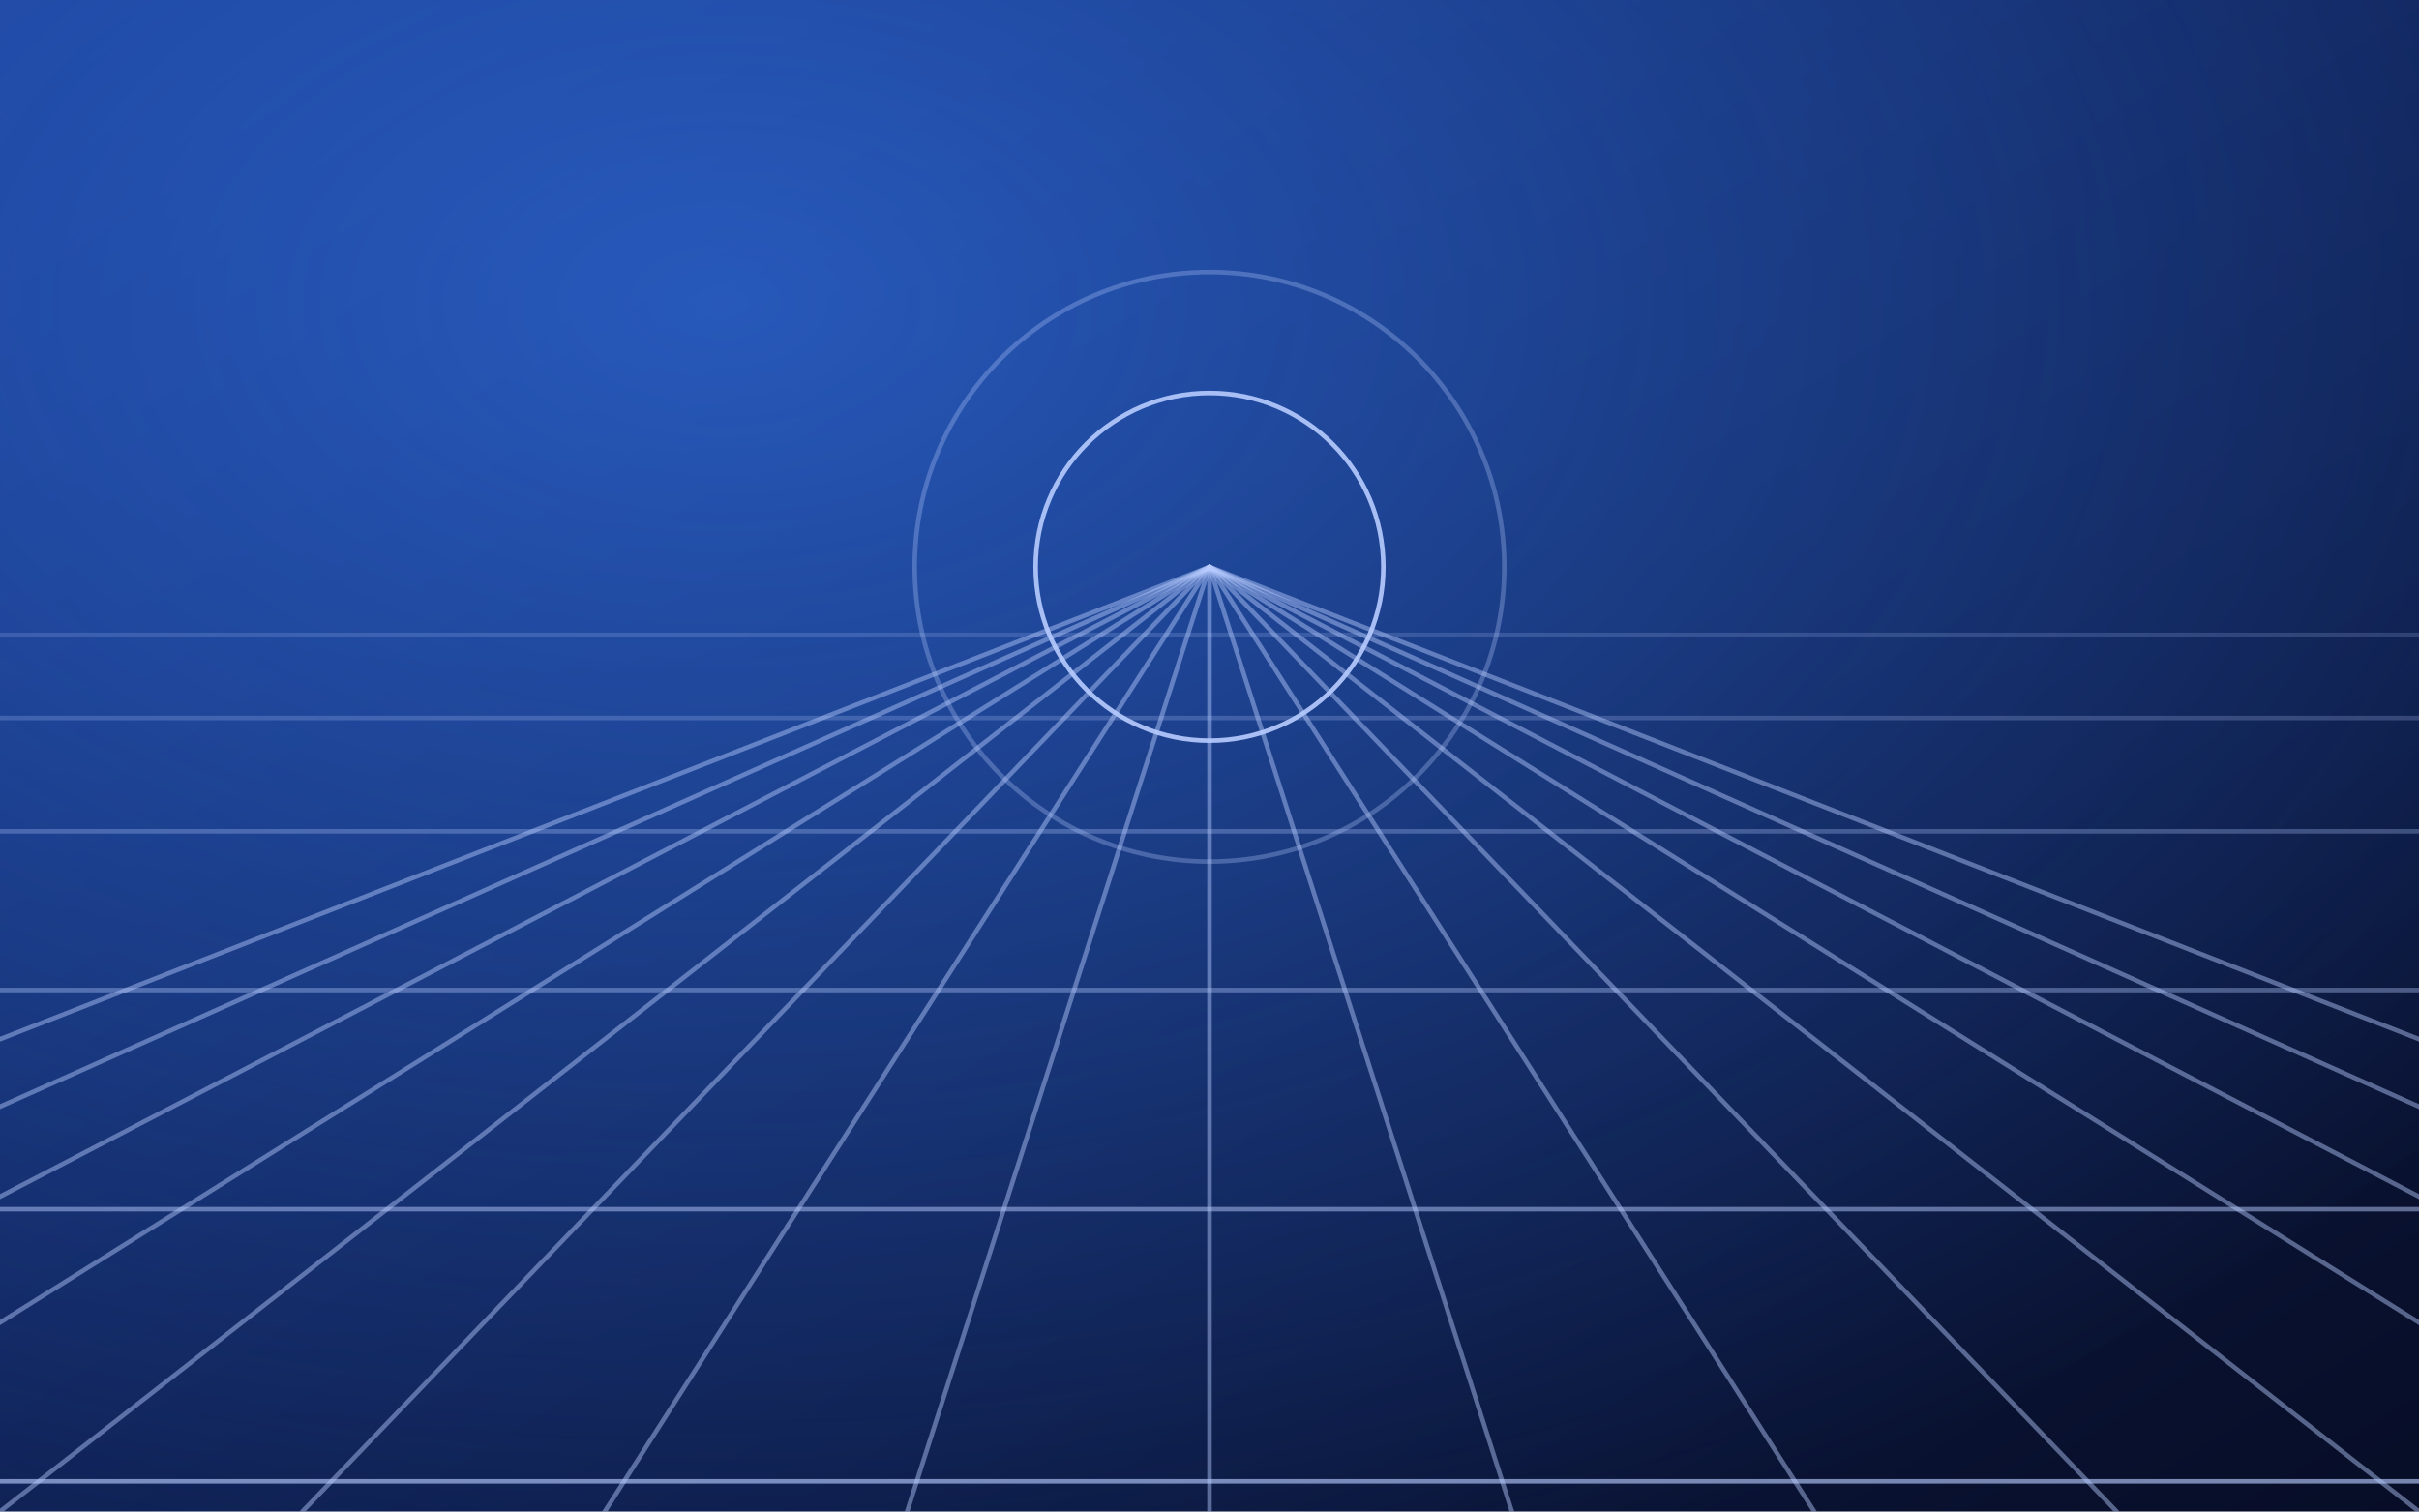
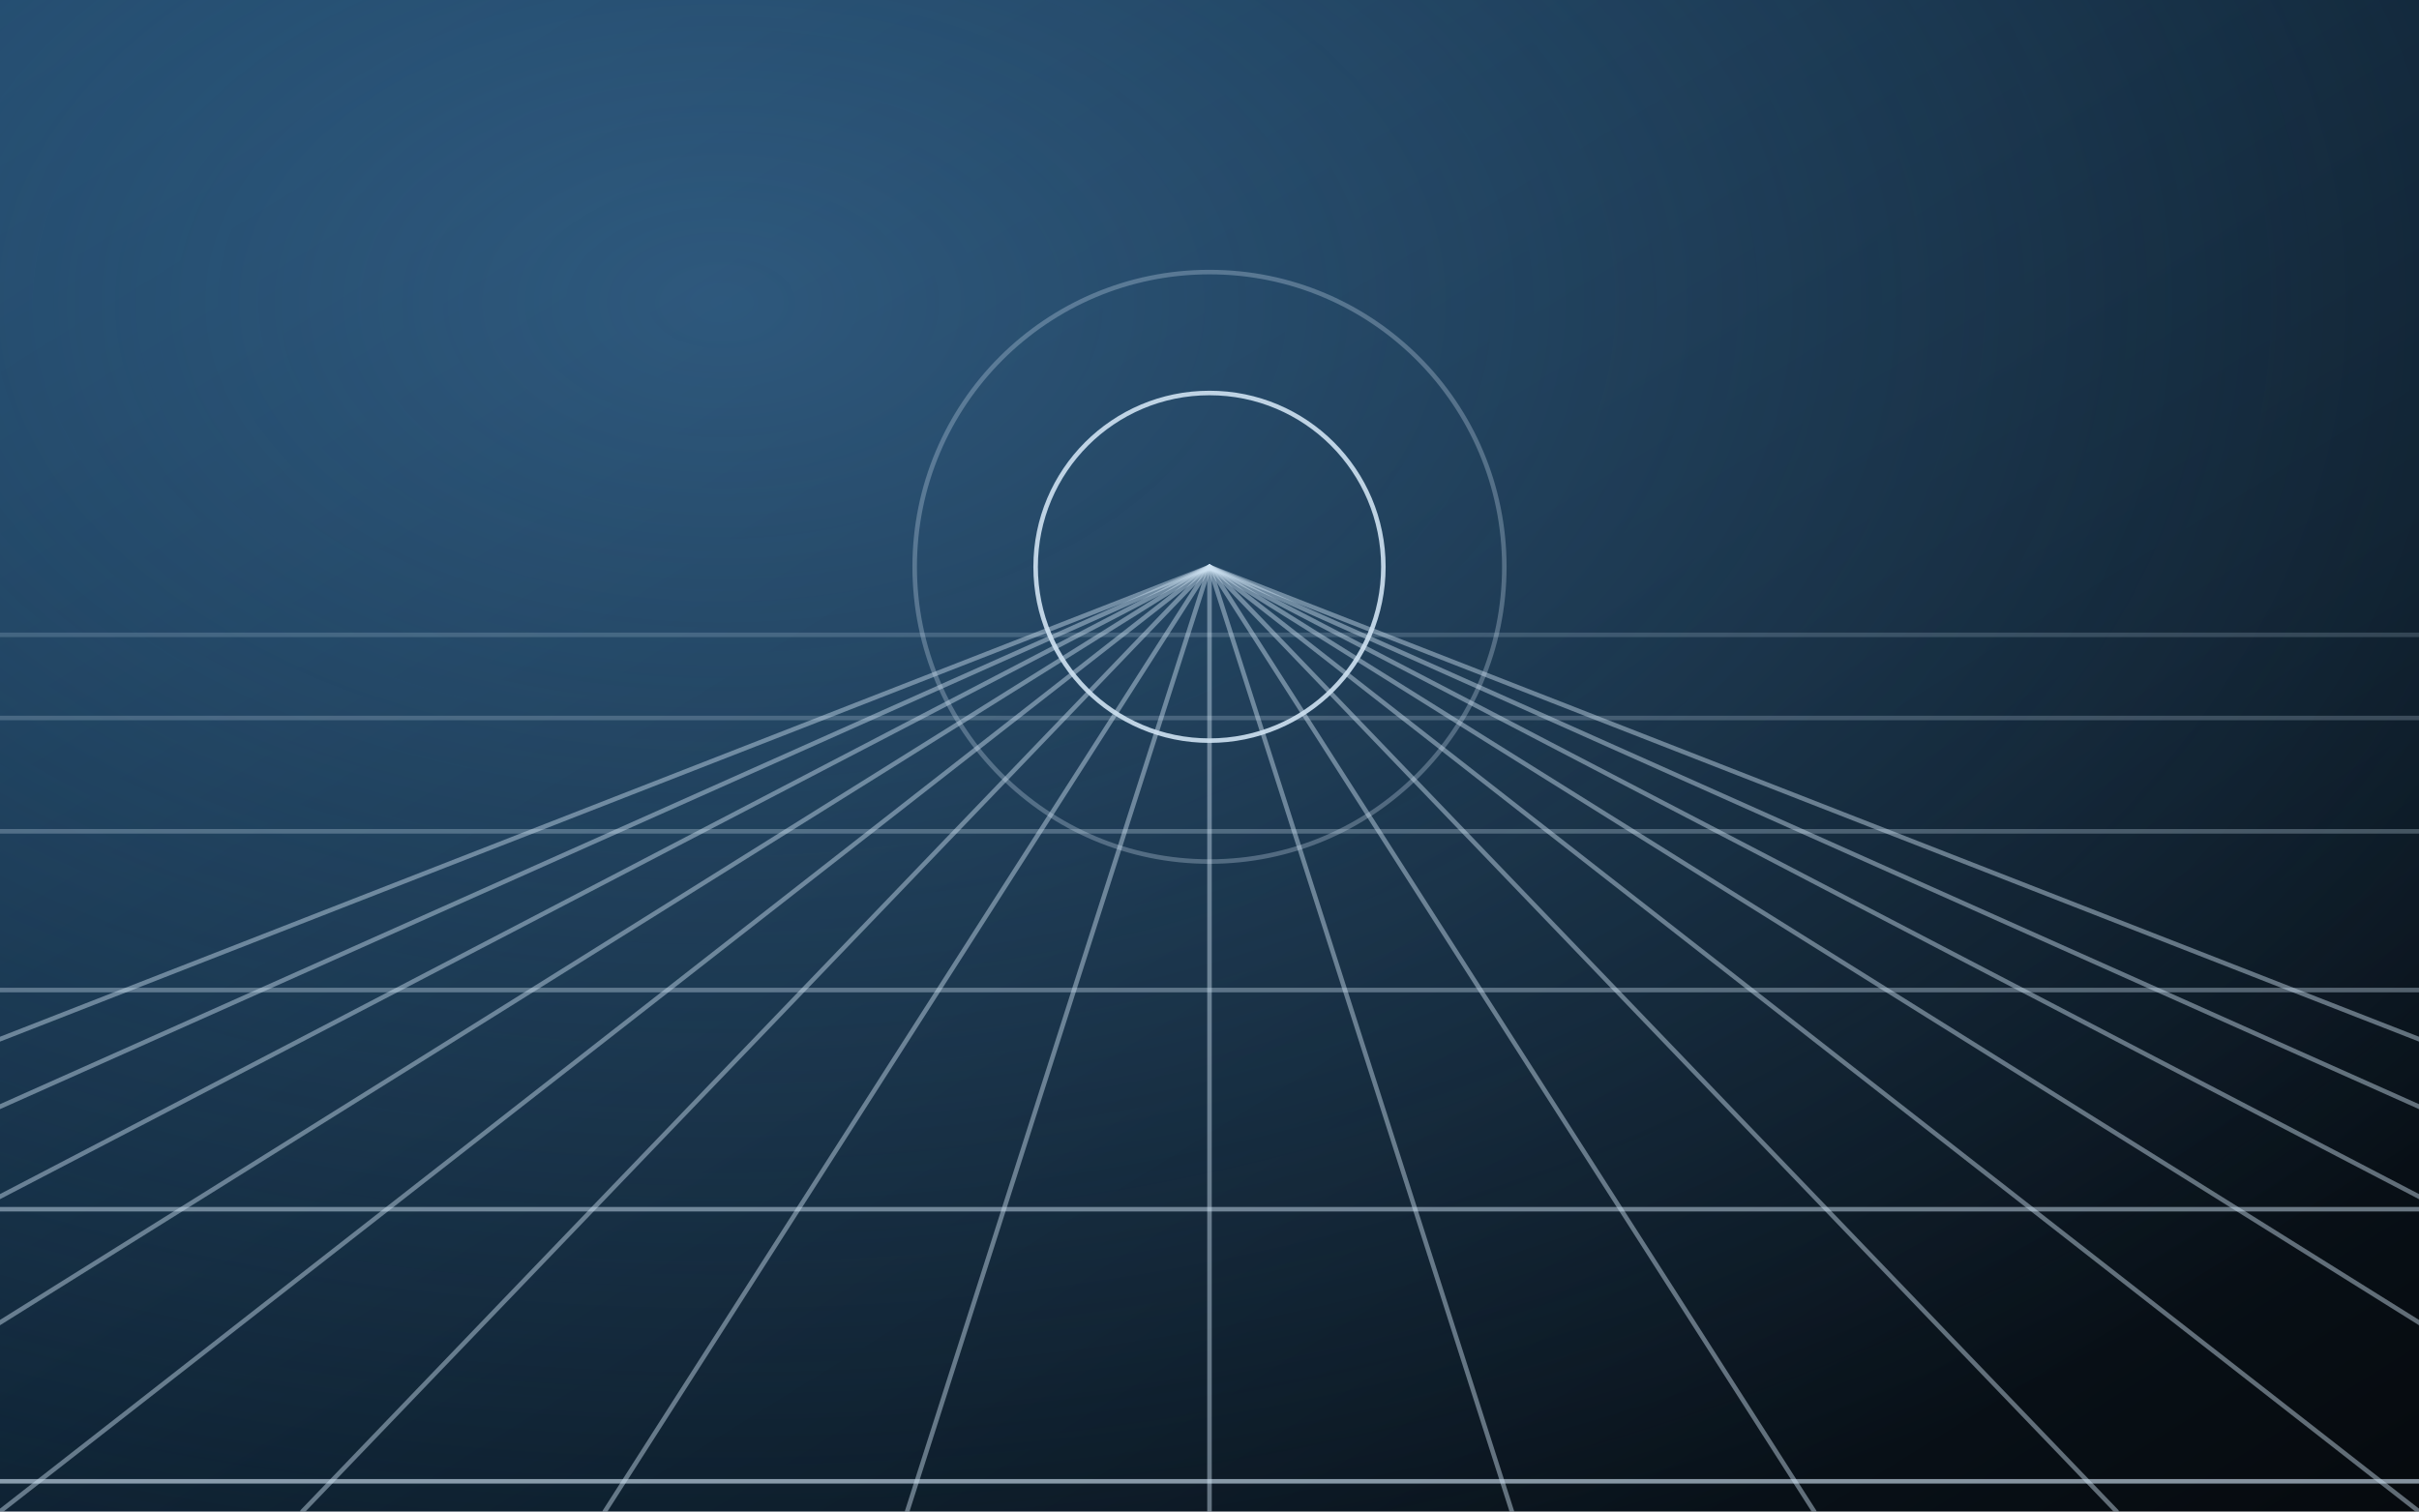
<svg xmlns="http://www.w3.org/2000/svg" viewBox="0 0 640 400" preserveAspectRatio="xMidYMid slice">
  <defs>
    <linearGradient id="g" x1="0" y1="0" x2="1" y2="1">
-       <stop offset="0" stop-color="#16327d" />
-       <stop offset="1" stop-color="#070d26" />
+       <stop offset="0" stop-color="#143652" />
+       <stop offset="1" stop-color="#060a0e" />
    </linearGradient>
    <radialGradient id="r" cx=".3" cy=".2" r=".9">
-       <stop offset="0" stop-color="#3880ff" stop-opacity=".55" />
-       <stop offset="1" stop-color="#3880ff" stop-opacity="0" />
+       <stop offset="0" stop-color="#5797cf" stop-opacity=".42" />
+       <stop offset="1" stop-color="#5797cf" stop-opacity="0" />
    </radialGradient>
  </defs>
  <rect width="640" height="400" fill="url(#g)" />
  <rect width="640" height="400" fill="url(#r)" />
-   <g fill="none" stroke="#b7ccff" stroke-width="1.2" stroke-linecap="round" stroke-linejoin="round">
+   <g fill="none" stroke="#cfe2f2" stroke-width="1.2" stroke-linecap="round" stroke-linejoin="round">
    <path d="M-320 400 320 150" opacity=".45" />
    <path d="M-240 400 320 150" opacity=".45" />
    <path d="M-160 400 320 150" opacity=".45" />
    <path d="M-80 400 320 150" opacity=".45" />
    <path d="M0 400 320 150" opacity=".45" />
    <path d="M80 400 320 150" opacity=".45" />
    <path d="M160 400 320 150" opacity=".45" />
    <path d="M240 400 320 150" opacity=".45" />
    <path d="M320 400 320 150" opacity=".45" />
    <path d="M400 400 320 150" opacity=".45" />
    <path d="M480 400 320 150" opacity=".45" />
    <path d="M560 400 320 150" opacity=".45" />
    <path d="M640 400 320 150" opacity=".45" />
    <path d="M720 400 320 150" opacity=".45" />
    <path d="M800 400 320 150" opacity=".45" />
    <path d="M880 400 320 150" opacity=".45" />
    <path d="M960 400 320 150" opacity=".45" />
    <path d="M0 168 H640" opacity="0.19" />
    <path d="M0 190 H640" opacity="0.23" />
    <path d="M0 220 H640" opacity="0.29" />
    <path d="M0 262 H640" opacity="0.37" />
    <path d="M0 320 H640" opacity="0.49" />
    <path d="M0 392 H640" opacity="0.63" />
    <circle cx="320" cy="150" r="46" opacity=".9" />
    <circle cx="320" cy="150" r="78" opacity=".3" />
  </g>
</svg>
